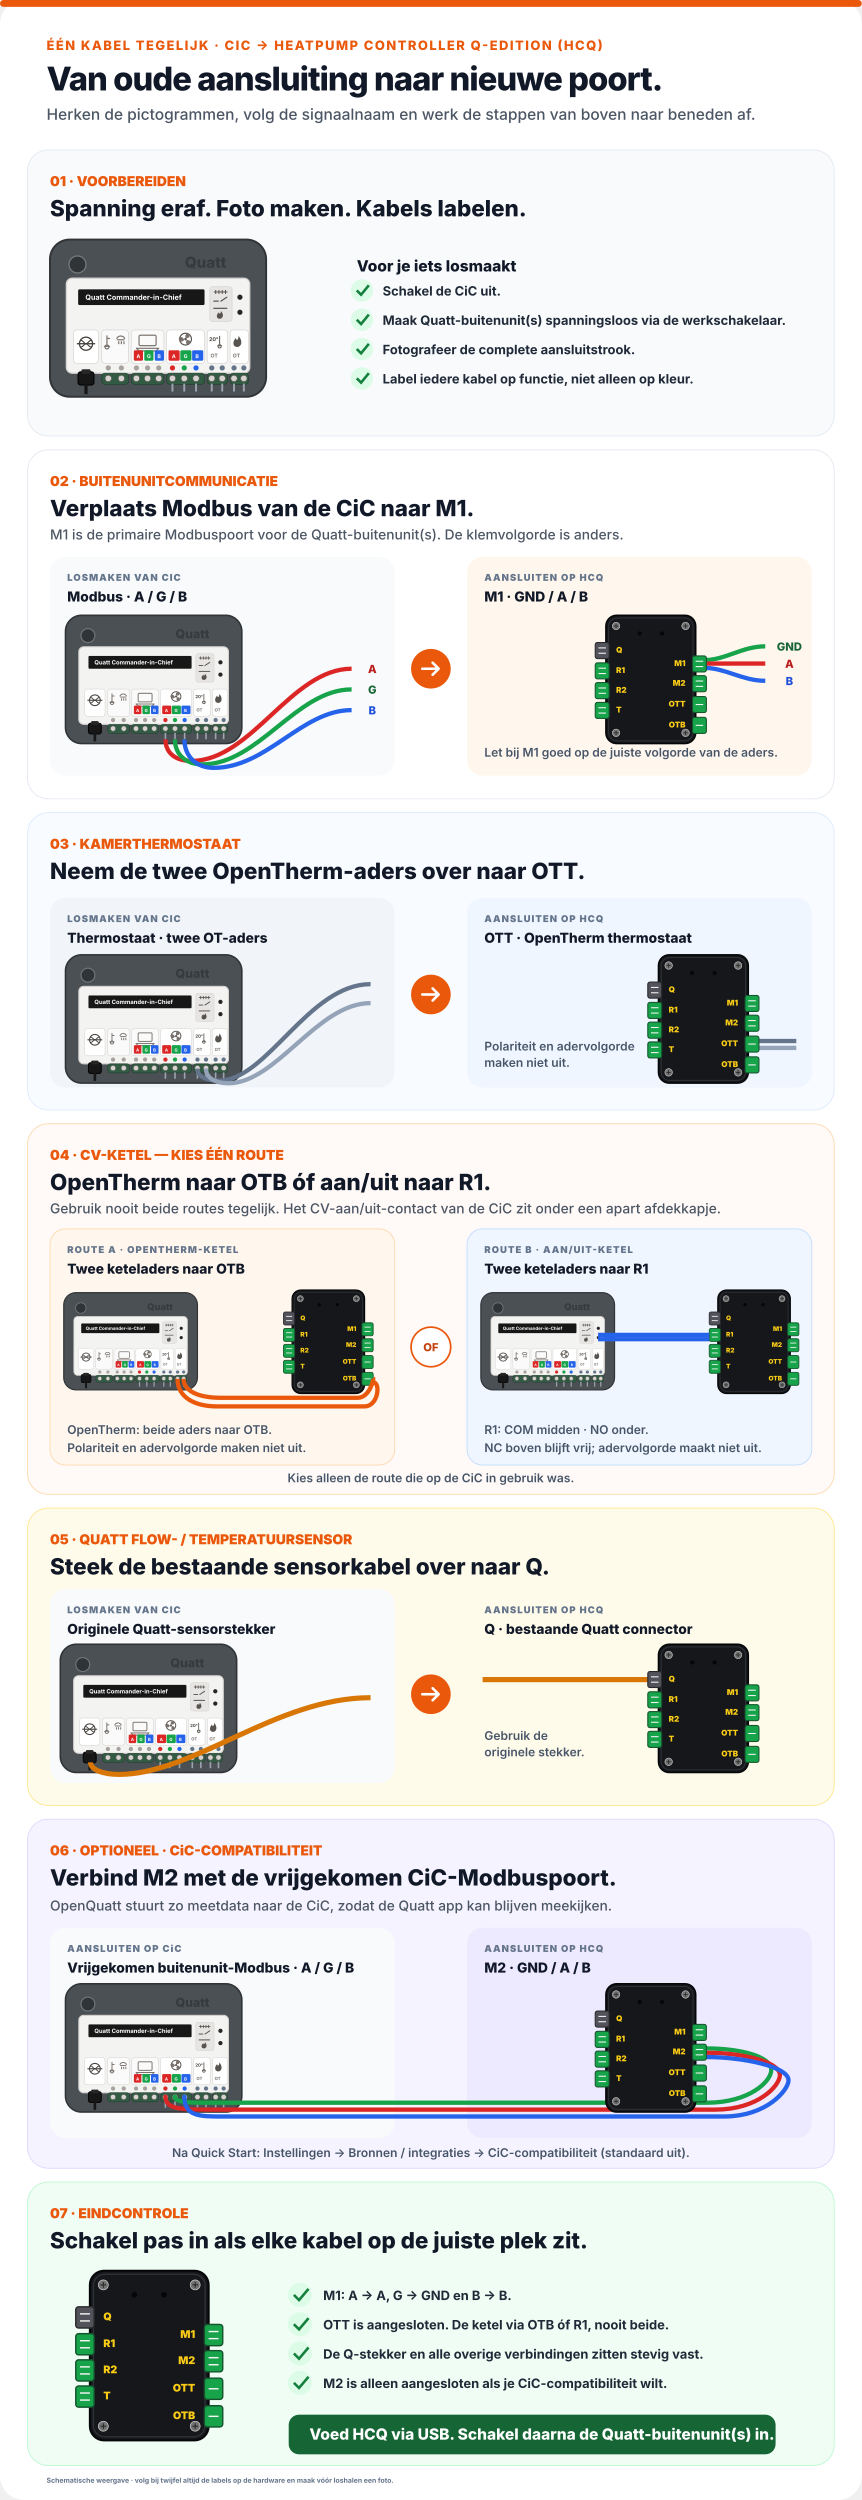
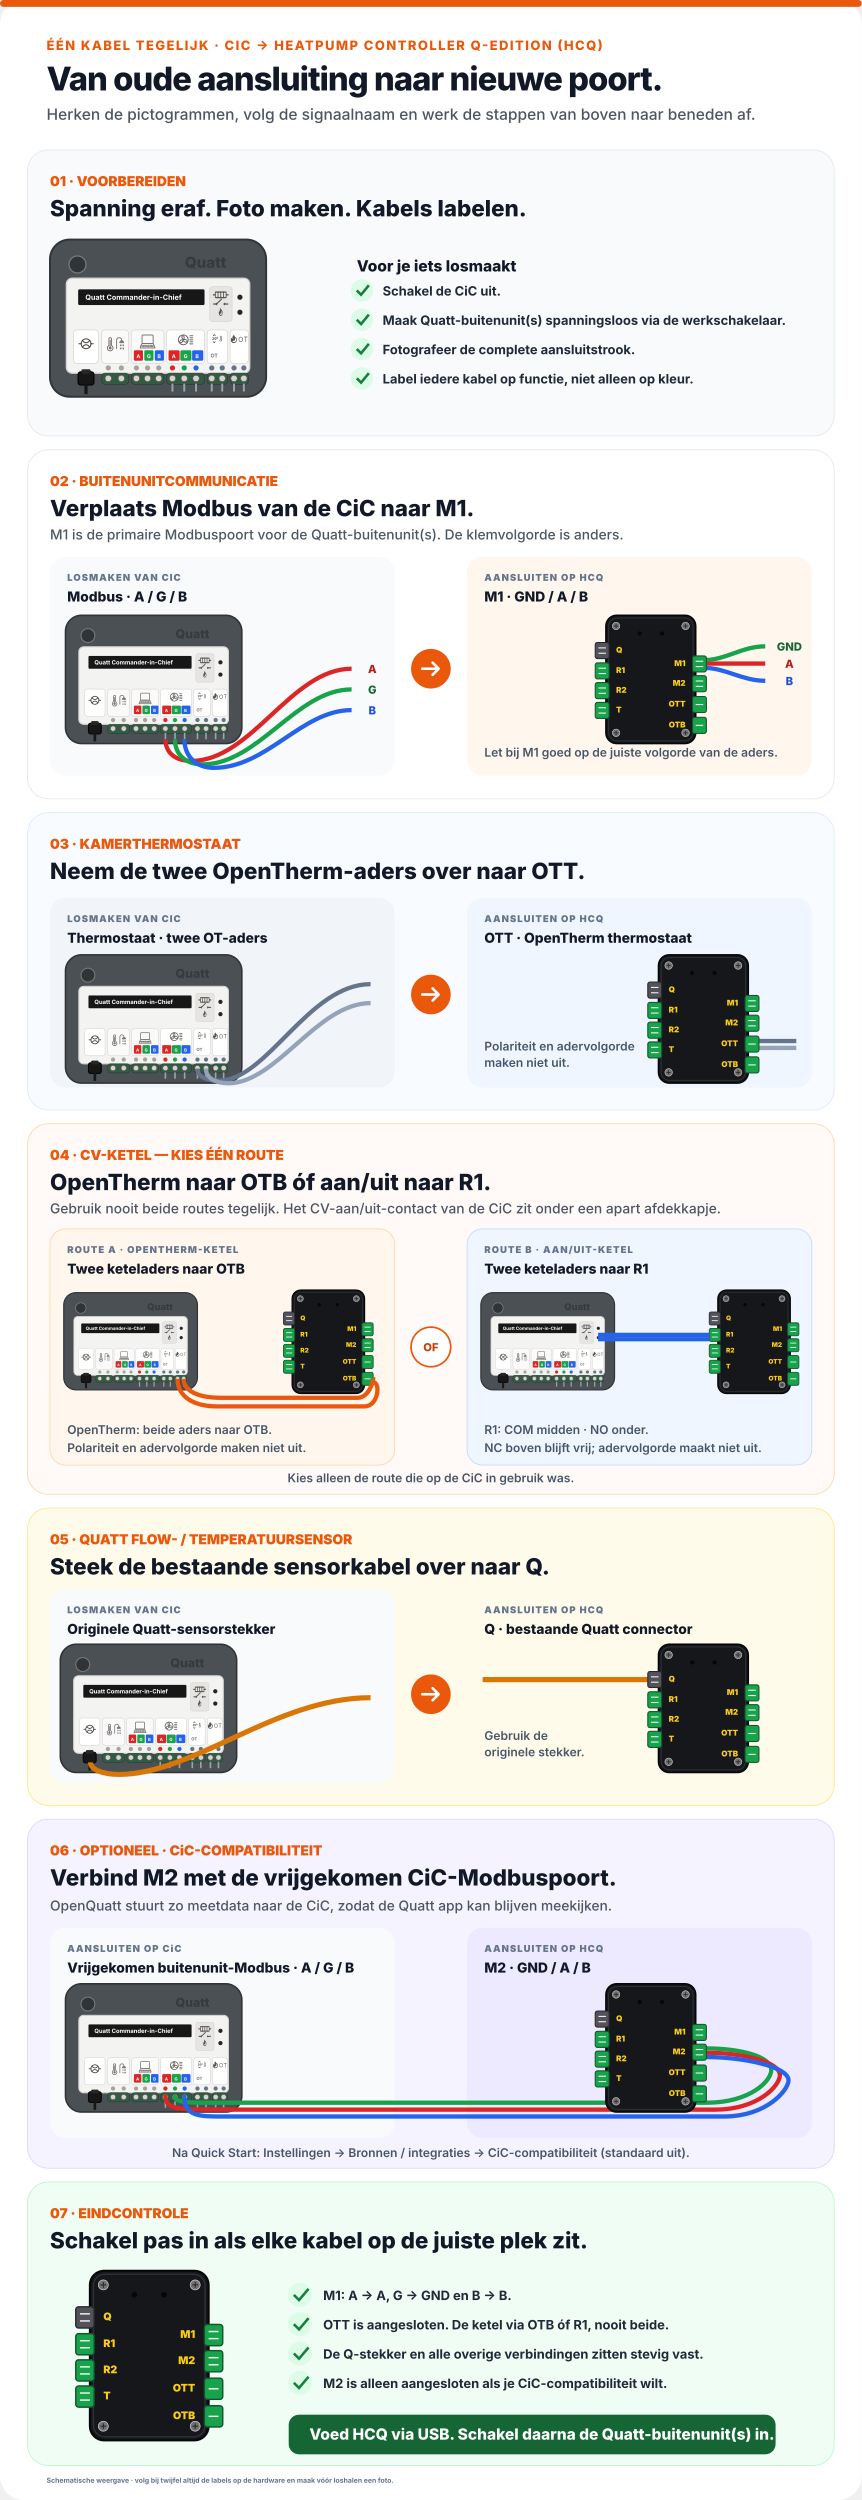
<svg xmlns="http://www.w3.org/2000/svg" viewBox="0 0 1000 2901" role="img" aria-labelledby="title desc">
  <defs>
    <marker id="arrow-red" viewBox="0 0 10 10" refX="9" refY="5" markerWidth="8" markerHeight="8" orient="auto">
      <path d="M0 0 10 5 0 10z" fill="#dc2626" />
    </marker>
    <marker id="arrow-green" viewBox="0 0 10 10" refX="9" refY="5" markerWidth="8" markerHeight="8" orient="auto">
      <path d="M0 0 10 5 0 10z" fill="#16a34a" />
    </marker>
    <marker id="arrow-blue" viewBox="0 0 10 10" refX="9" refY="5" markerWidth="8" markerHeight="8" orient="auto">
      <path d="M0 0 10 5 0 10z" fill="#2563eb" />
    </marker>
    <marker id="arrow-orange" viewBox="0 0 10 10" refX="9" refY="5" markerWidth="8" markerHeight="8" orient="auto">
      <path d="M0 0 10 5 0 10z" fill="#ea580c" />
    </marker>
    <marker id="arrow-gray" viewBox="0 0 10 10" refX="9" refY="5" markerWidth="8" markerHeight="8" orient="auto">
      <path d="M0 0 10 5 0 10z" fill="#64748b" />
    </marker>
    <style>
      text { font-family: Inter, "Segoe UI", Arial, sans-serif; }
      .eyebrow { font-size: 15px; font-weight: 800; letter-spacing: 1.7px; }
      .title { font-size: 38px; font-weight: 820; letter-spacing: -1.1px; fill: #111827; }
      .subtitle { font-size: 18px; font-weight: 500; fill: #4b5563; }
      .step-no { font-size: 16px; font-weight: 850; fill: #ea580c; }
      .step-title { font-size: 26px; font-weight: 820; fill: #111827; }
      .step-copy { font-size: 16px; font-weight: 500; fill: #4b5563; }
      .map-title { font-size: 18px; font-weight: 800; fill: #111827; }
      .completion-title { fill: #ffffff; }
      .map-copy { font-size: 14px; font-weight: 600; fill: #475569; }
      .device-name { font-size: 23px; font-weight: 820; }
      .device-copy { font-size: 11px; font-weight: 650; }
      .micro { font-size: 8px; font-weight: 720; }
      .terminal { font-size: 10px; font-weight: 850; }
      .hcq-label { font-size: 15px; font-weight: 850; fill: #facc15; }
      .check { font-size: 15px; font-weight: 700; fill: #1f2937; }
      .panel-kicker { font-size: 11px; font-weight: 850; letter-spacing: 1.2px; fill: #64748b; }
      .panel-title { font-size: 16px; font-weight: 800; fill: #111827; }
      .route-label { font-size: 13px; font-weight: 800; }
    </style>
+     <g id="icon-flow-meter" fill="none" stroke="currentColor" stroke-width="3.5" stroke-linecap="round" stroke-linejoin="round">
+       <path d="M7 32h8M49 32h8" />
+       <circle cx="32" cy="32" r="17" />
+       <path d="M19.5 20.7C23.3 26 27.5 28.5 32 28.5S40.7 26 44.5 20.7M19.5 43.3C23.3 38 27.5 35.5 32 35.5S40.7 38 44.5 43.3" />
+     </g>
+     <g id="icon-shower-temperature" fill="none" stroke="currentColor" stroke-width="3" stroke-linecap="round" stroke-linejoin="round">
+       <path d="M20.5 39V18a4 4 0 0 0-8 0v21a9 9 0 1 0 8 0Z" />
+       <path d="M16.5 22v21" />
+       <path d="M37 49V22a8 8 0 0 1 16 0v5" />
+       <path d="M47 30a6 6 0 0 1 12 0H47Z" fill="currentColor" />
+       <path d="M49 37v3M54 37v3M59 37v3M49 47v3M54 47v3M59 47v3" />
+       <circle cx="16.5" cy="47" r="4.5" fill="currentColor" stroke="none" />
+     </g>
+     <g id="icon-laptop" fill="none" stroke="currentColor" stroke-width="3" stroke-linecap="round" stroke-linejoin="round">
+       <rect x="14" y="10" width="36" height="28" rx="2.5" />
+       <path d="M10 45.5 14 38h36l4 7.5M10 45.5h44l2 6.5H8l2-6.5Z" />
+       <path d="M17 44h4M25 44h4M33 44h4M41 44h6M15 48h5M23 48h5M31 48h5M39 48h10" stroke-width="2.2" />
+     </g>
+     <g id="icon-fan-airflow" fill="none" stroke="currentColor" stroke-width="3" stroke-linecap="round" stroke-linejoin="round">
+       <circle cx="24" cy="32" r="17" />
+       <path d="M24 31c-5.7-4.3-6.5-10.8-2.7-13 4-2.2 7.6 4.5 4.7 12.2M25 32c6.7-2.5 12.7.1 12.6 4.5-.2 4.6-7.8 5.1-12.3.1M23 33c-1 7.1-6.2 11-9.9 8.7-3.9-2.4 0-8.9 6.6-10" />
+       <circle cx="24" cy="32" r="2.3" fill="currentColor" stroke="none" />
+       <path d="M47 18h10M47 25h10M47 32h10M47 39h10M47 46h10" />
+     </g>
+     <g id="icon-temperature-setpoint">
+       <path d="M26 16.6 31.5 11.1 37 16.6M26 49.5l5.5 5.5 5.5-5.5" fill="none" stroke="currentColor" stroke-width="4.2" stroke-linecap="round" stroke-linejoin="round" />
+       <path fill="currentColor" transform="translate(20 25.2) scale(1.1 1.045)" d="M9.619 11.826v2.549H0q.156-1.445.938-2.739.781-1.294 3.085-3.433 1.856-1.728 2.276-2.344.566-.849.566-1.679 0-.918-.493-1.411-.493-.494-1.362-.494-.86 0-1.367.518-.508.518-.586 1.719L.322 4.238Q.566 1.973 1.855.986 3.145 0 5.078 0q2.119 0 3.33 1.143 1.211 1.142 1.211 2.841 0 .967-.347 1.841-.346.874-1.098 1.831-.498.635-1.797 1.826-1.299 1.192-1.646 1.582-.346.391-.561.762ZM16.113 0q2.08 0 3.252 1.484 1.397 1.758 1.397 5.83 0 4.063-1.407 5.84-1.162 1.465-3.242 1.465-2.09 0-3.369-1.606-1.279-1.607-1.279-5.728 0-4.043 1.406-5.82Q14.033 0 16.113 0Zm0 2.275q-.498 0-.888.318-.391.317-.606 1.137-.283 1.065-.283 3.584 0 2.52.254 3.462.254.943.639 1.255.386.313.884.313.498 0 .889-.318.391-.317.605-1.137.284-1.055.284-3.575 0-2.519-.254-3.461-.254-.943-.64-1.26-.386-.318-.884-.318Z" />
+       <circle cx="48.2" cy="29.4" r="4" fill="none" stroke="currentColor" stroke-width="2.3" />
+       <path fill="currentColor" fill-rule="evenodd" d="M67.3 17.3c-2.1 0-3.8 1.7-3.8 3.8v15.7c-2.1 1.7-3.3 3.8-3.1 6.1.3 2.9 3.2 5.2 6.9 5.2s6.6-2.3 6.9-5.2c.2-2.3-1-4.4-3.1-6.1V21.1c0-2.1-1.7-3.8-3.8-3.8Zm0 2.7c-.6 0-1.1.5-1.1 1.1v17.2l-1.2.8c-1.5.9-1.8 2.3-1.7 3.6.1 2 1.8 3.5 4 3.5s3.9-1.5 4-3.5c.1-1.3-.2-2.7-1.7-3.6l-1.2-.8V21.1c0-.6-.5-1.1-1.1-1.1Z" />
+     </g>
+     <g id="icon-opentherm">
+       <path fill="currentColor" fill-rule="evenodd" transform="matrix(.03945 0 0 -.03945 -1.49 57.46)" d="M459 1195c-62-50-79-72-139-180-32-57-52-181-48-304 2-77 0-105-10-109-6-2-12 1-12 6 0 5-9 19-20 32-11 13-25 42-30 64-6 23-15 51-20 64-6 13-10 37-10 54 0 31 0 31-27-8-176-252-110-610 133-725 309-146 649 79 646 427-2 169-64 280-220 391-76 54-75 53-123 113-57 71-68 122-43 208 9 32-3 27-77-33Zm237-443c310-225 5-701-348-544-80 35-113 82-57 82 56 0 150 73 205 160 29 45 29 45 32 1 2-23-2-57-7-74-14-39-9-43 23-20 90 64 132 215 96 338-24 82-24 85-3 85 11 0 38-13 59-28Z" />
+       <ellipse cx="56.8" cy="34.8" rx="10.8" ry="13.4" fill="none" stroke="currentColor" stroke-width="3.2" />
+       <path d="M75.8 21.2h18.4M85 21.2v27.2" fill="none" stroke="currentColor" stroke-width="3.2" stroke-linecap="round" stroke-linejoin="round" />
+     </g>
+     <g id="icon-heater-control-stack">
+       <g fill="none" stroke="currentColor" stroke-width="2.8" stroke-linecap="round" stroke-linejoin="round">
+         <path d="M7 12h7M50 12h7" />
+         <rect x="14" y="6" width="36" height="12" rx="1" />
+         <path d="M23 6v12M32 6v12M41 6v12" />
+         <path d="M8 32h10l17-11M44 32h12" />
+       </g>
+       <circle cx="18" cy="32" r="2.8" fill="currentColor" />
+       <circle cx="44" cy="32" r="2.8" fill="currentColor" />
+       <path fill="currentColor" fill-rule="evenodd" transform="matrix(.01046 0 0 -.01046 24.87 58.51)" d="M690 1733c-24-21-68-60-99-86-88-76-169-231-196-372-9-49-20-107-24-127-4-20-5-42-1-49 14-22 10-239-5-239-24 0-72 68-89 126-10 33-21 73-27 90-5 17-9 49-9 72 0 22-4 43-9 47-24 14-117-160-153-290-32-112-30-366 2-440 70-159 80-175 154-247 190-185 482-222 726-91 303 162 429 538 292 868-40 96-213 273-320 329-49 25-166 169-179 219-12 48-14 155-5 190 14 49 0 48-58 0Zm282-663c233-154 255-494 45-694-143-135-381-173-545-85-111 59-133 102-58 113 25 4 61 18 81 32 20 13 42 24 49 24 25 0 166 170 166 201 0 5 10 9 21 9 21 0 22-3 15-72-4-40-14-83-22-96-24-37-10-37 43 0 134 94 192 318 130 502-14 44-24 83-21 88 10 17 52 7 96-22Z" />
+     </g>
    <g id="cic-device">
      <rect x="0" y="0" width="330" height="240" rx="30" fill="#4b5054" stroke="#303437" stroke-width="3" />
      <circle cx="42" cy="38" r="13" fill="#303437" stroke="#73797d" stroke-width="2" />
      <text x="206" y="43" class="device-name" fill="#353a3e">Quatt</text>
      <rect x="25" y="59" width="280" height="145" rx="9" fill="#f3f3f1" stroke="#d6d3d1" stroke-width="2" />
      <rect x="43" y="76" width="193" height="24" rx="2" fill="#171717" />
      <text x="54" y="92" class="device-copy" fill="#ffffff">Quatt Commander-in-Chief</text>
      <rect x="244" y="72" width="34" height="53" rx="4" fill="#e7e5e4" stroke="#d6d3d1" />
-       <path d="M250 80h21M253 77v6M258 77v6M263 77v6M268 77v6" fill="none" stroke="#57534e" stroke-width="1.5" />
-       <path d="M250 94h7m4 0 9-6M250 105h20" fill="none" stroke="#57534e" stroke-width="1.8" stroke-linecap="round" />
-       <path d="M261 109c6 7 2 12-2 12-5 0-6-6-1-10 0 3 3 3 3-2z" fill="#57534e" />
+       <use href="#icon-heater-control-stack" transform="translate(246 76) scale(.46 .7)" color="#57534e" />
      <circle cx="290" cy="88" r="4" fill="#292524" />
      <circle cx="290" cy="111" r="4" fill="#292524" />
      <rect x="36" y="138" width="38" height="51" rx="5" fill="#ffffff" stroke="#d6d3d1" />
-       <path d="M41 159h28" fill="none" stroke="#44403c" stroke-width="2" />
-       <circle cx="55" cy="159" r="10" fill="none" stroke="#44403c" stroke-width="2" />
-       <path d="M47 154c4 0 5 5 8 5s4-5 8-5M47 164c4 0 5-5 8-5s4 5 8 5" fill="none" stroke="#44403c" stroke-width="1.7" stroke-linecap="round" />
+       <use href="#icon-flow-meter" transform="translate(41 145) scale(.44)" color="#44403c" />
      <rect x="79" y="138" width="41" height="51" rx="5" fill="#fafafa" stroke="#d6d3d1" />
-       <path d="M87 147v15M83 163h8M87 151h4" fill="none" stroke="#78716c" stroke-width="1.8" stroke-linecap="round" />
-       <circle cx="87" cy="164" r="3" fill="none" stroke="#78716c" stroke-width="1.8" />
-       <path d="M102 151c2-5 10-5 12 0M103 153h10M105 156v3M109 156v3M113 156v3" fill="none" stroke="#78716c" stroke-width="1.8" stroke-linecap="round" />
+       <use href="#icon-shower-temperature" transform="translate(84 143) scale(.48)" color="#78716c" />
      <circle cx="89" cy="196" r="4" fill="#a8a29e" />
      <circle cx="109" cy="196" r="4" fill="#a8a29e" />
      <rect x="124" y="138" width="50" height="51" rx="5" fill="#fafafa" stroke="#d6d3d1" />
-       <rect x="136" y="146" width="26" height="16" rx="2" fill="none" stroke="#78716c" stroke-width="1.8" />
-       <path d="M132 166h34l-4 4h-26z" fill="none" stroke="#78716c" stroke-width="1.8" stroke-linejoin="round" />
+       <use href="#icon-laptop" transform="translate(134 141) scale(.47)" color="#78716c" />
      <rect x="128" y="169" width="14" height="16" rx="2" fill="#dc2626" />
      <text x="132" y="181" class="micro" fill="#ffffff">A</text>
      <rect x="144" y="169" width="14" height="16" rx="2" fill="#16a34a" />
      <text x="148" y="181" class="micro" fill="#ffffff">G</text>
      <rect x="160" y="169" width="14" height="16" rx="2" fill="#2563eb" />
      <text x="164" y="181" class="micro" fill="#ffffff">B</text>
      <circle cx="132" cy="196" r="4" fill="#a8a29e" />
      <circle cx="149" cy="196" r="4" fill="#a8a29e" />
      <circle cx="166" cy="196" r="4" fill="#a8a29e" />
      <rect x="178" y="138" width="58" height="51" rx="5" fill="#ffffff" stroke="#d6d3d1" />
-       <circle cx="207" cy="152" r="9" fill="none" stroke="#57534e" stroke-width="1.8" />
-       <circle cx="207" cy="152" r="2" fill="#57534e" />
-       <path d="M207 150c-2-7 5-8 6-4 1 4-3 5-6 4zM209 153c7 0 6 7 2 7-4 0-4-4-2-7zM205 153c-4 6-10 1-8-3 2-3 6-1 8 3z" fill="#78716c" />
+       <use href="#icon-fan-airflow" transform="translate(193 139) scale(.44)" color="#57534e" />
      <rect x="181" y="169" width="17" height="16" rx="2" fill="#dc2626" />
      <text x="186" y="181" class="micro" fill="#ffffff">A</text>
      <rect x="199" y="169" width="17" height="16" rx="2" fill="#16a34a" />
      <text x="204" y="181" class="micro" fill="#ffffff">G</text>
      <rect x="217" y="169" width="17" height="16" rx="2" fill="#2563eb" />
      <text x="222" y="181" class="micro" fill="#ffffff">B</text>
      <circle cx="187" cy="196" r="4" fill="#dc2626" />
      <circle cx="205" cy="196" r="4" fill="#16a34a" />
      <circle cx="223" cy="196" r="4" fill="#2563eb" />
      <rect x="240" y="138" width="31" height="51" rx="5" fill="#ffffff" stroke="#d6d3d1" />
-       <text x="243" y="155" class="micro" fill="#44403c">20°</text>
-       <path d="M259 147v13M256 162h6" fill="none" stroke="#57534e" stroke-width="1.5" />
-       <circle cx="259" cy="163" r="2.5" fill="none" stroke="#57534e" stroke-width="1.5" />
+       <use href="#icon-temperature-setpoint" transform="translate(242 142) scale(.28)" color="#57534e" />
      <text x="245" y="180" class="micro" fill="#78716c">OT</text>
      <circle cx="247" cy="196" r="4" fill="#64748b" />
      <circle cx="263" cy="196" r="4" fill="#64748b" />
      <rect x="275" y="138" width="28" height="51" rx="5" fill="#ffffff" stroke="#d6d3d1" />
-       <path d="M288 147c8 10 3 17-2 17-7 0-8-8-2-14 0 5 4 4 4-3z" fill="#57534e" />
-       <text x="279" y="180" class="micro" fill="#78716c">OT</text>
+       <use href="#icon-opentherm" transform="translate(276 143) scale(.27)" color="#57534e" />
      <circle cx="281" cy="196" r="4" fill="#64748b" />
      <circle cx="296" cy="196" r="4" fill="#64748b" />
      <rect x="43" y="202" width="24" height="20" rx="4" fill="#171717" stroke="#050505" stroke-width="2" />
      <rect x="48" y="198" width="14" height="7" rx="2" fill="#262626" />
      <rect x="79" y="204" width="41" height="17" rx="5" fill="#315b43" stroke="#1f3d2e" />
      <circle cx="89" cy="212" r="5" fill="#d6d3d1" stroke="#57534e" />
      <circle cx="109" cy="212" r="5" fill="#d6d3d1" stroke="#57534e" />
      <rect x="124" y="204" width="50" height="17" rx="5" fill="#315b43" stroke="#1f3d2e" />
      <circle cx="132" cy="212" r="5" fill="#d6d3d1" stroke="#57534e" />
      <circle cx="149" cy="212" r="5" fill="#d6d3d1" stroke="#57534e" />
      <circle cx="166" cy="212" r="5" fill="#d6d3d1" stroke="#57534e" />
      <rect x="178" y="204" width="58" height="17" rx="5" fill="#315b43" stroke="#1f3d2e" />
      <circle cx="187" cy="212" r="5" fill="#d6d3d1" stroke="#57534e" />
      <circle cx="205" cy="212" r="5" fill="#d6d3d1" stroke="#57534e" />
      <circle cx="223" cy="212" r="5" fill="#d6d3d1" stroke="#57534e" />
      <rect x="240" y="204" width="31" height="17" rx="5" fill="#315b43" stroke="#1f3d2e" />
      <circle cx="247" cy="212" r="5" fill="#d6d3d1" stroke="#57534e" />
      <circle cx="263" cy="212" r="5" fill="#d6d3d1" stroke="#57534e" />
      <rect x="275" y="204" width="28" height="17" rx="5" fill="#315b43" stroke="#1f3d2e" />
      <circle cx="281" cy="212" r="5" fill="#d6d3d1" stroke="#57534e" />
      <circle cx="296" cy="212" r="5" fill="#d6d3d1" stroke="#57534e" />
      <path d="M55 221v15" stroke="#171717" stroke-width="5" />
      <path d="M187 220v12M205 220v12M223 220v12M247 220v12M263 220v12M281 220v12M296 220v12" stroke="#9ca3af" stroke-width="3" />
    </g>
    <g id="hcq-device">
      <rect x="26" y="0" width="168" height="240" rx="20" fill="#15171b" stroke="#050608" stroke-width="3" />
      <rect x="31" y="5" width="158" height="230" rx="16" fill="none" stroke="#2d3035" stroke-width="2" />
      <circle cx="45" cy="20" r="7" fill="#737373" stroke="#d4d4d4" />
      <path d="M41 20h8M45 16v8" stroke="#262626" stroke-width="1.5" />
      <circle cx="175" cy="20" r="7" fill="#737373" stroke="#d4d4d4" />
      <path d="M171 20h8M175 16v8" stroke="#262626" stroke-width="1.5" />
      <circle cx="45" cy="220" r="7" fill="#737373" stroke="#d4d4d4" />
      <path d="M41 220h8M45 216v8" stroke="#262626" stroke-width="1.5" />
      <circle cx="175" cy="220" r="7" fill="#737373" stroke="#d4d4d4" />
      <path d="M171 220h8M175 216v8" stroke="#262626" stroke-width="1.5" />
      <circle cx="89" cy="34" r="4" fill="#050608" />
      <circle cx="131" cy="34" r="4" fill="#050608" />
      <text x="45" y="70" class="hcq-label">Q</text>
      <text x="45" y="108" class="hcq-label">R1</text>
      <text x="45" y="145" class="hcq-label">R2</text>
      <text x="45" y="182" class="hcq-label">T</text>
      <text x="175" y="95" class="hcq-label" text-anchor="end">M1</text>
      <text x="175" y="132" class="hcq-label" text-anchor="end">M2</text>
      <text x="175" y="171" class="hcq-label" text-anchor="end">OTT</text>
      <text x="175" y="210" class="hcq-label" text-anchor="end">OTB</text>
      <g fill="#52525b" stroke="#27272a" stroke-width="2">
        <rect x="6" y="51" width="26" height="30" rx="4" />
      </g>
      <g fill="#16a34a" stroke="#14532d" stroke-width="2">
        <rect x="6" y="89" width="26" height="30" rx="4" />
        <rect x="6" y="126" width="26" height="30" rx="4" />
        <rect x="6" y="163" width="26" height="30" rx="4" />
        <rect x="188" y="76" width="26" height="30" rx="4" />
        <rect x="188" y="113" width="26" height="30" rx="4" />
        <rect x="188" y="152" width="26" height="30" rx="4" />
        <rect x="188" y="191" width="26" height="30" rx="4" />
      </g>
      <path d="M12 61h14M12 71h14 M12 99h14M12 109h14 M12 136h14M12 146h14 M12 173h14M12 183h14 M194 86h14M194 96h14 M194 123h14M194 133h14 M194 167h14 M194 206h14" stroke="#f5f5f5" stroke-width="2" />
    </g>
  </defs>
  <rect width="1000" height="2901" rx="28" fill="#ffffff" />
  <rect width="1000" height="8" rx="4" fill="#ea580c" />
  <text x="54" y="58" class="eyebrow" fill="#ea580c">ÉÉN KABEL TEGELIJK · CIC → HEATPUMP CONTROLLER Q-EDITION (HCQ)</text>
  <text x="54" y="105" class="title">Van oude aansluiting naar nieuwe poort.</text>
  <text x="54" y="139" class="subtitle">Herken de pictogrammen, volg de signaalnaam en werk de stappen van boven naar beneden af.</text>
  <rect x="32" y="174" width="936" height="332" rx="24" fill="#f8fafc" stroke="#e2e8f0" />
  <text x="58" y="216" class="step-no">01 · VOORBEREIDEN</text>
  <text x="58" y="251" class="step-title">Spanning eraf. Foto maken. Kabels labelen.</text>
  <use href="#cic-device" transform="translate(58 278) scale(.76)" />
  <text x="414" y="315" class="map-title">Voor je iets losmaakt</text>
  <circle cx="420" cy="337" r="13" fill="#dcfce7" />
  <path d="M414 337l5 5 9-11" fill="none" stroke="#15803d" stroke-width="3" />
  <text x="444" y="343" class="check">Schakel de CiC uit.</text>
  <circle cx="420" cy="371" r="13" fill="#dcfce7" />
  <path d="M414 371l5 5 9-11" fill="none" stroke="#15803d" stroke-width="3" />
  <text x="444" y="377" class="check">Maak Quatt-buitenunit(s) spanningsloos via de werkschakelaar.</text>
  <circle cx="420" cy="405" r="13" fill="#dcfce7" />
  <path d="M414 405l5 5 9-11" fill="none" stroke="#15803d" stroke-width="3" />
  <text x="444" y="411" class="check">Fotografeer de complete aansluitstrook.</text>
  <circle cx="420" cy="439" r="13" fill="#dcfce7" />
  <path d="M414 439l5 5 9-11" fill="none" stroke="#15803d" stroke-width="3" />
  <text x="444" y="445" class="check">Label iedere kabel op functie, niet alleen op kleur.</text>
  <rect x="32" y="522" width="936" height="405" rx="24" fill="#ffffff" stroke="#e2e8f0" />
  <text x="58" y="564" class="step-no">02 · BUITENUNITCOMMUNICATIE</text>
  <text x="58" y="599" class="step-title">Verplaats Modbus van de CiC naar M1.</text>
  <text x="58" y="626" class="step-copy">M1 is de primaire Modbuspoort voor de Quatt-buitenunit(s). De klemvolgorde is anders.</text>
  <rect x="58" y="646" width="400" height="254" rx="18" fill="#f8fafc" />
  <text x="78" y="674" class="panel-kicker">LOSMAKEN VAN CIC</text>
  <text x="78" y="698" class="panel-title">Modbus · A / G / B</text>
  <use href="#cic-device" transform="translate(76 714) scale(.62)" />
  <path d="M192 858 C192 874 204 883 222 883 C292 883 338 776 408 776" fill="none" stroke="#dc2626" stroke-width="5" />
  <path d="M203 858 C203 876 216 887 235 887 C300 887 344 800 408 800" fill="none" stroke="#16a34a" stroke-width="5" />
  <path d="M214 858 C214 878 228 891 248 891 C310 891 350 824 408 824" fill="none" stroke="#2563eb" stroke-width="5" />
  <text x="432" y="781" class="route-label" fill="#b91c1c" text-anchor="middle">A</text>
  <text x="432" y="805" class="route-label" fill="#166534" text-anchor="middle">G</text>
  <text x="432" y="829" class="route-label" fill="#1d4ed8" text-anchor="middle">B</text>
  <circle cx="500" cy="776" r="23" fill="#ea580c" />
  <path d="M490 776h19m-7-7 7 7-7 7" fill="none" stroke="#ffffff" stroke-width="3" stroke-linecap="round" stroke-linejoin="round" />
  <rect x="542" y="646" width="400" height="254" rx="18" fill="#fff7ed" />
  <text x="562" y="674" class="panel-kicker" fill="#c2410c">AANSLUITEN OP HCQ</text>
  <text x="562" y="698" class="panel-title">M1 · GND / A / B</text>
  <path d="M888 750 C861 750 842 766 817 766" fill="none" stroke="#16a34a" stroke-width="5" />
  <path d="M888 770 C861 770 842 770 817 770" fill="none" stroke="#dc2626" stroke-width="5" />
  <path d="M888 790 C861 790 842 775 817 775" fill="none" stroke="#2563eb" stroke-width="5" />
  <use href="#hcq-device" transform="translate(687 714) scale(.62)" />
  <text x="916" y="755" class="route-label" fill="#166534" text-anchor="middle">GND</text>
  <text x="916" y="775" class="route-label" fill="#b91c1c" text-anchor="middle">A</text>
  <text x="916" y="795" class="route-label" fill="#1d4ed8" text-anchor="middle">B</text>
  <text x="562" y="878" class="map-copy" fill="#b91c1c">Let bij M1 goed op de juiste volgorde van de aders.</text>
  <rect x="32" y="943" width="936" height="345" rx="24" fill="#f8fbff" stroke="#dbeafe" />
  <text x="58" y="985" class="step-no">03 · KAMERTHERMOSTAAT</text>
  <text x="58" y="1020" class="step-title">Neem de twee OpenTherm-aders over naar OTT.</text>
  <rect x="58" y="1042" width="400" height="220" rx="18" fill="#f1f5f9" />
  <text x="78" y="1070" class="panel-kicker">LOSMAKEN VAN CIC</text>
  <text x="78" y="1094" class="panel-title">Thermostaat · twee OT-aders</text>
  <use href="#cic-device" transform="translate(76 1108) scale(.62)" />
  <path d="M229 1240 C229 1249 239 1254 254 1254 C310 1254 358 1142 430 1142" fill="none" stroke="#64748b" stroke-width="5" />
  <path d="M239 1240 C239 1251 250 1257 265 1257 C321 1257 368 1164 430 1164" fill="none" stroke="#94a3b8" stroke-width="5" />
  <circle cx="500" cy="1154" r="23" fill="#ea580c" />
  <path d="M490 1154h19m-7-7 7 7-7 7" fill="none" stroke="#ffffff" stroke-width="3" stroke-linecap="round" stroke-linejoin="round" />
  <rect x="542" y="1042" width="400" height="220" rx="18" fill="#eff6ff" />
  <text x="562" y="1070" class="panel-kicker" fill="#1d4ed8">AANSLUITEN OP HCQ</text>
  <text x="562" y="1094" class="panel-title">OTT · OpenTherm thermostaat</text>
  <path d="M924 1208 C904 1208 888 1208 870 1208" fill="none" stroke="#64748b" stroke-width="5" />
  <path d="M924 1216 C904 1216 888 1216 870 1216" fill="none" stroke="#94a3b8" stroke-width="5" />
  <use href="#hcq-device" transform="translate(748 1108) scale(.62)" />
  <text x="562" y="1219" class="map-copy">Polariteit en adervolgorde</text>
  <text x="562" y="1238" class="map-copy">maken niet uit.</text>
  <rect x="32" y="1304" width="936" height="430" rx="24" fill="#fffaf7" stroke="#fed7aa" />
  <text x="58" y="1346" class="step-no">04 · CV-KETEL — KIES ÉÉN ROUTE</text>
  <text x="58" y="1381" class="step-title">OpenTherm naar OTB óf aan/uit naar R1.</text>
  <text x="58" y="1408" class="step-copy">Gebruik nooit beide routes tegelijk. Het CV-aan/uit-contact van de CiC zit onder een apart afdekkapje.</text>
  <rect x="58" y="1426" width="400" height="274" rx="18" fill="#fff7ed" stroke="#fed7aa" />
  <text x="78" y="1454" class="panel-kicker" fill="#c2410c">ROUTE A · OPENTHERM-KETEL</text>
  <text x="78" y="1478" class="panel-title">Twee keteladers naar OTB</text>
  <use href="#cic-device" transform="translate(74 1500) scale(.47)" />
  <use href="#hcq-device" transform="translate(326 1497) scale(.5)" />
  <path d="M206 1600 C206 1621 225 1632 252 1632 H423 C439 1632 442 1604 433 1604" fill="none" stroke="#ea580c" stroke-width="5" />
  <path d="M213 1600 C213 1614 230 1622 256 1622 H415 C429 1622 434 1600 433 1599" fill="none" stroke="#ea580c" stroke-width="5" />
  <text x="78" y="1664" class="map-copy" fill="#c2410c">OpenTherm: beide aders naar OTB.</text>
  <text x="78" y="1685" class="map-copy">Polariteit en adervolgorde maken niet uit.</text>
  <circle cx="500" cy="1563" r="23" fill="#ffffff" stroke="#ea580c" stroke-width="2" />
  <text x="500" y="1568" text-anchor="middle" class="route-label" fill="#c2410c">OF</text>
  <rect x="542" y="1426" width="400" height="274" rx="18" fill="#eff6ff" stroke="#bfdbfe" />
  <text x="562" y="1454" class="panel-kicker" fill="#1d4ed8">ROUTE B · AAN/UIT-KETEL</text>
  <text x="562" y="1478" class="panel-title">Twee keteladers naar R1</text>
  <use href="#cic-device" transform="translate(558 1500) scale(.47)" />
  <use href="#hcq-device" transform="translate(820 1497) scale(.5)" />
  <path d="M694 1549 C744 1549 773 1549 823 1549" fill="none" stroke="#2563eb" stroke-width="5" />
  <path d="M694 1554 C744 1554 773 1554 823 1554" fill="none" stroke="#2563eb" stroke-width="5" />
  <text x="562" y="1664" class="map-copy" fill="#1d4ed8">R1: COM midden · NO onder.</text>
  <text x="562" y="1685" class="map-copy">NC boven blijft vrij; adervolgorde maakt niet uit.</text>
  <text x="500" y="1720" text-anchor="middle" class="map-copy" fill="#b91c1c">Kies alleen de route die op de CiC in gebruik was.</text>
  <rect x="32" y="1750" width="936" height="345" rx="24" fill="#fffbeb" stroke="#fde68a" />
  <text x="58" y="1792" class="step-no">05 · QUATT FLOW- / TEMPERATUURSENSOR</text>
  <text x="58" y="1827" class="step-title">Steek de bestaande sensorkabel over naar Q.</text>
  <rect x="58" y="1844" width="400" height="225" rx="18" fill="#f8fafc" />
  <text x="78" y="1872" class="panel-kicker">LOSMAKEN VAN CIC</text>
  <text x="78" y="1896" class="panel-title">Originele Quatt-sensorstekker</text>
  <use href="#cic-device" transform="translate(70 1908) scale(.62)" />
  <path d="M105 2045 C105 2053 118 2059 138 2059 C225 2059 320 1970 430 1970" fill="none" stroke="#d97706" stroke-width="6" />
  <circle cx="500" cy="1966" r="23" fill="#ea580c" />
  <path d="M490 1966h19m-7-7 7 7-7 7" fill="none" stroke="#ffffff" stroke-width="3" stroke-linecap="round" stroke-linejoin="round" />
  <rect x="542" y="1844" width="400" height="225" rx="18" fill="#fffbeb" />
  <text x="562" y="1872" class="panel-kicker" fill="#b45309">AANSLUITEN OP HCQ</text>
  <text x="562" y="1896" class="panel-title">Q · bestaande Quatt connector</text>
  <path d="M560 1949 C625 1949 690 1949 752 1949" fill="none" stroke="#d97706" stroke-width="6" />
  <use href="#hcq-device" transform="translate(748 1908) scale(.62)" />
  <text x="562" y="2019" class="map-copy">Gebruik de</text>
  <text x="562" y="2038" class="map-copy">originele stekker.</text>
  <rect x="32" y="2111" width="936" height="405" rx="24" fill="#f5f3ff" stroke="#ddd6fe" />
  <text x="58" y="2153" class="step-no">06 · OPTIONEEL · CiC-COMPATIBILITEIT</text>
  <text x="58" y="2188" class="step-title">Verbind M2 met de vrijgekomen CiC-Modbuspoort.</text>
  <text x="58" y="2217" class="step-copy">OpenQuatt stuurt zo meetdata naar de CiC, zodat de Quatt app kan blijven meekijken.</text>
  <rect x="58" y="2237" width="400" height="244" rx="18" fill="#f8fafc" />
  <text x="78" y="2265" class="panel-kicker">AANSLUITEN OP CiC</text>
  <text x="78" y="2289" class="panel-title">Vrijgekomen buitenunit-Modbus · A / G / B</text>
  <rect x="542" y="2237" width="400" height="244" rx="18" fill="#ede9fe" />
  <text x="562" y="2265" class="panel-kicker" fill="#6d28d9">AANSLUITEN OP HCQ</text>
  <text x="562" y="2289" class="panel-title">M2 · GND / A / B</text>
  <use href="#cic-device" transform="translate(76 2302) scale(.62)" />
  <path d="M203 2433 C203 2440 220 2440 245 2440 H820 C870 2440 895 2415 895 2402 C895 2386 858 2377 820 2377" fill="none" stroke="#16a34a" stroke-width="5" stroke-linecap="round" />
  <path d="M192 2433 C192 2448 212 2448 242 2448 H830 C880 2448 905 2420 905 2408 C905 2392 860 2382 820 2382" fill="none" stroke="#dc2626" stroke-width="5" stroke-linecap="round" />
  <path d="M214 2433 C214 2456 232 2456 258 2456 H840 C890 2456 915 2425 915 2414 C915 2398 862 2387 820 2387" fill="none" stroke="#2563eb" stroke-width="5" stroke-linecap="round" />
  <use href="#hcq-device" transform="translate(687 2302) scale(.62)" />
  <text x="500" y="2503" class="map-copy" text-anchor="middle">Na Quick Start: Instellingen → Bronnen / integraties → CiC-compatibiliteit (standaard uit).</text>
  <rect x="32" y="2532" width="936" height="329" rx="24" fill="#f0fdf4" stroke="#bbf7d0" />
  <text x="58" y="2574" class="step-no">07 · EINDCONTROLE</text>
  <text x="58" y="2609" class="step-title">Schakel pas in als elke kabel op de juiste plek zit.</text>
  <use href="#hcq-device" transform="translate(83 2635) scale(.82)" />
  <circle cx="348" cy="2663" r="14" fill="#dcfce7" />
  <path d="M341 2663l6 6 11-13" fill="none" stroke="#15803d" stroke-width="3" />
  <text x="375" y="2669" class="check">M1: A → A, G → GND en B → B.</text>
  <circle cx="348" cy="2697" r="14" fill="#dcfce7" />
  <path d="M341 2697l6 6 11-13" fill="none" stroke="#15803d" stroke-width="3" />
  <text x="375" y="2703" class="check">OTT is aangesloten. De ketel via OTB óf R1, nooit beide.</text>
  <circle cx="348" cy="2731" r="14" fill="#dcfce7" />
  <path d="M341 2731l6 6 11-13" fill="none" stroke="#15803d" stroke-width="3" />
  <text x="375" y="2737" class="check">De Q-stekker en alle overige verbindingen zitten stevig vast.</text>
  <circle cx="348" cy="2765" r="14" fill="#dcfce7" />
  <path d="M341 2765l6 6 11-13" fill="none" stroke="#15803d" stroke-width="3" />
  <text x="375" y="2771" class="check">M2 is alleen aangesloten als je CiC-compatibiliteit wilt.</text>
  <rect x="335" y="2802" width="565" height="46" rx="12" fill="#166534" />
  <text x="359" y="2831" class="map-title completion-title">Voed HCQ via USB. Schakel daarna de Quatt-buitenunit(s) in.</text>
  <text x="54" y="2881" class="micro" fill="#64748b">Schematische weergave · volg bij twijfel altijd de labels op de hardware en maak vóór loshalen een foto.</text>
</svg>
